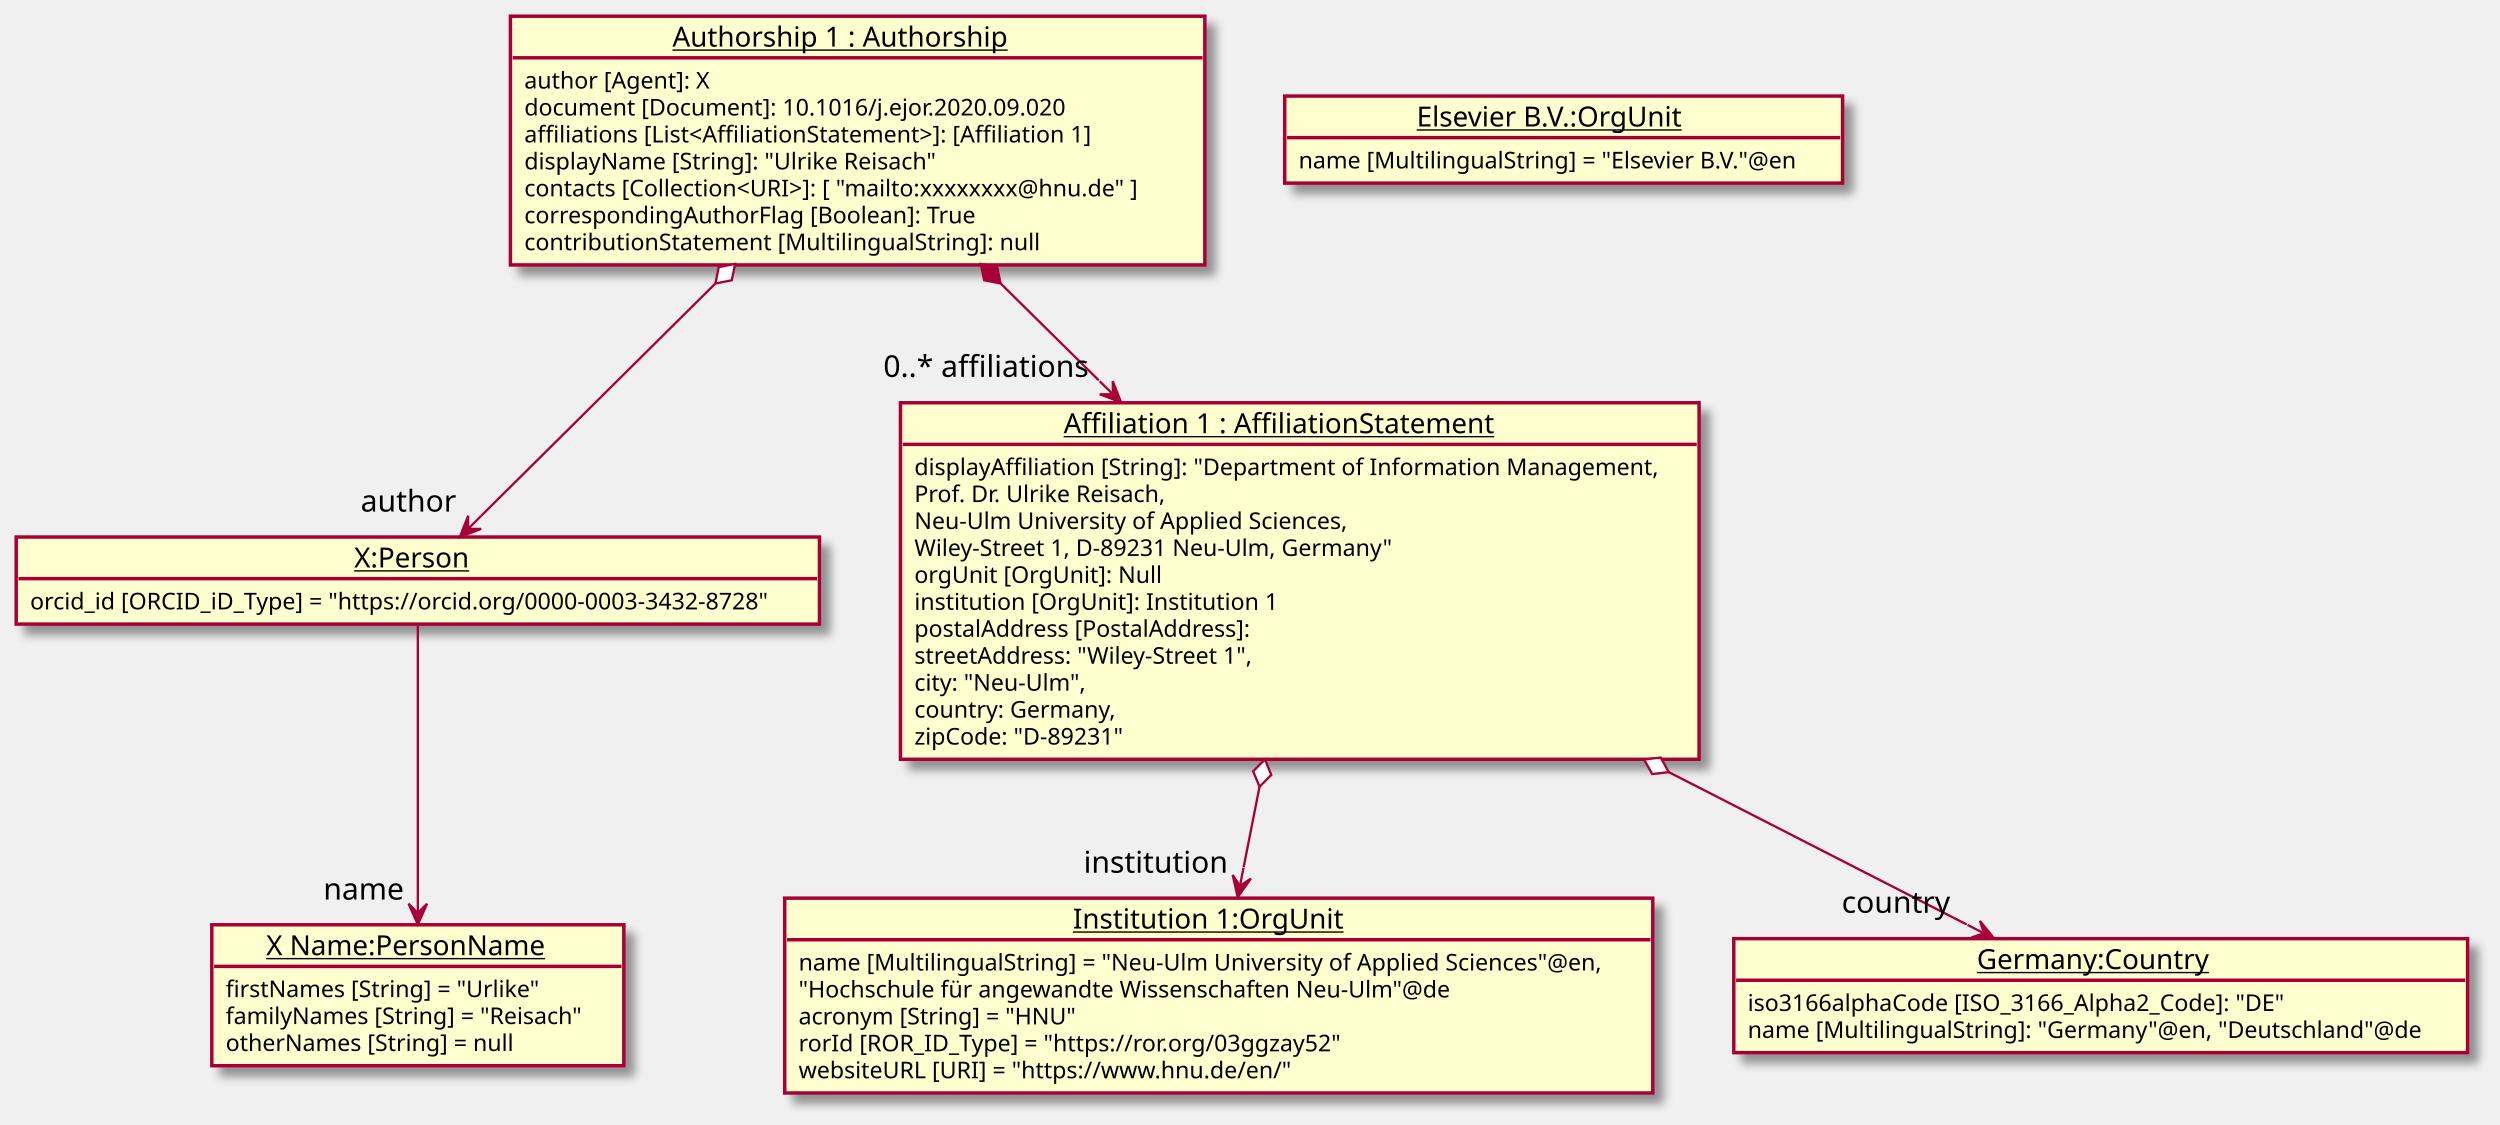
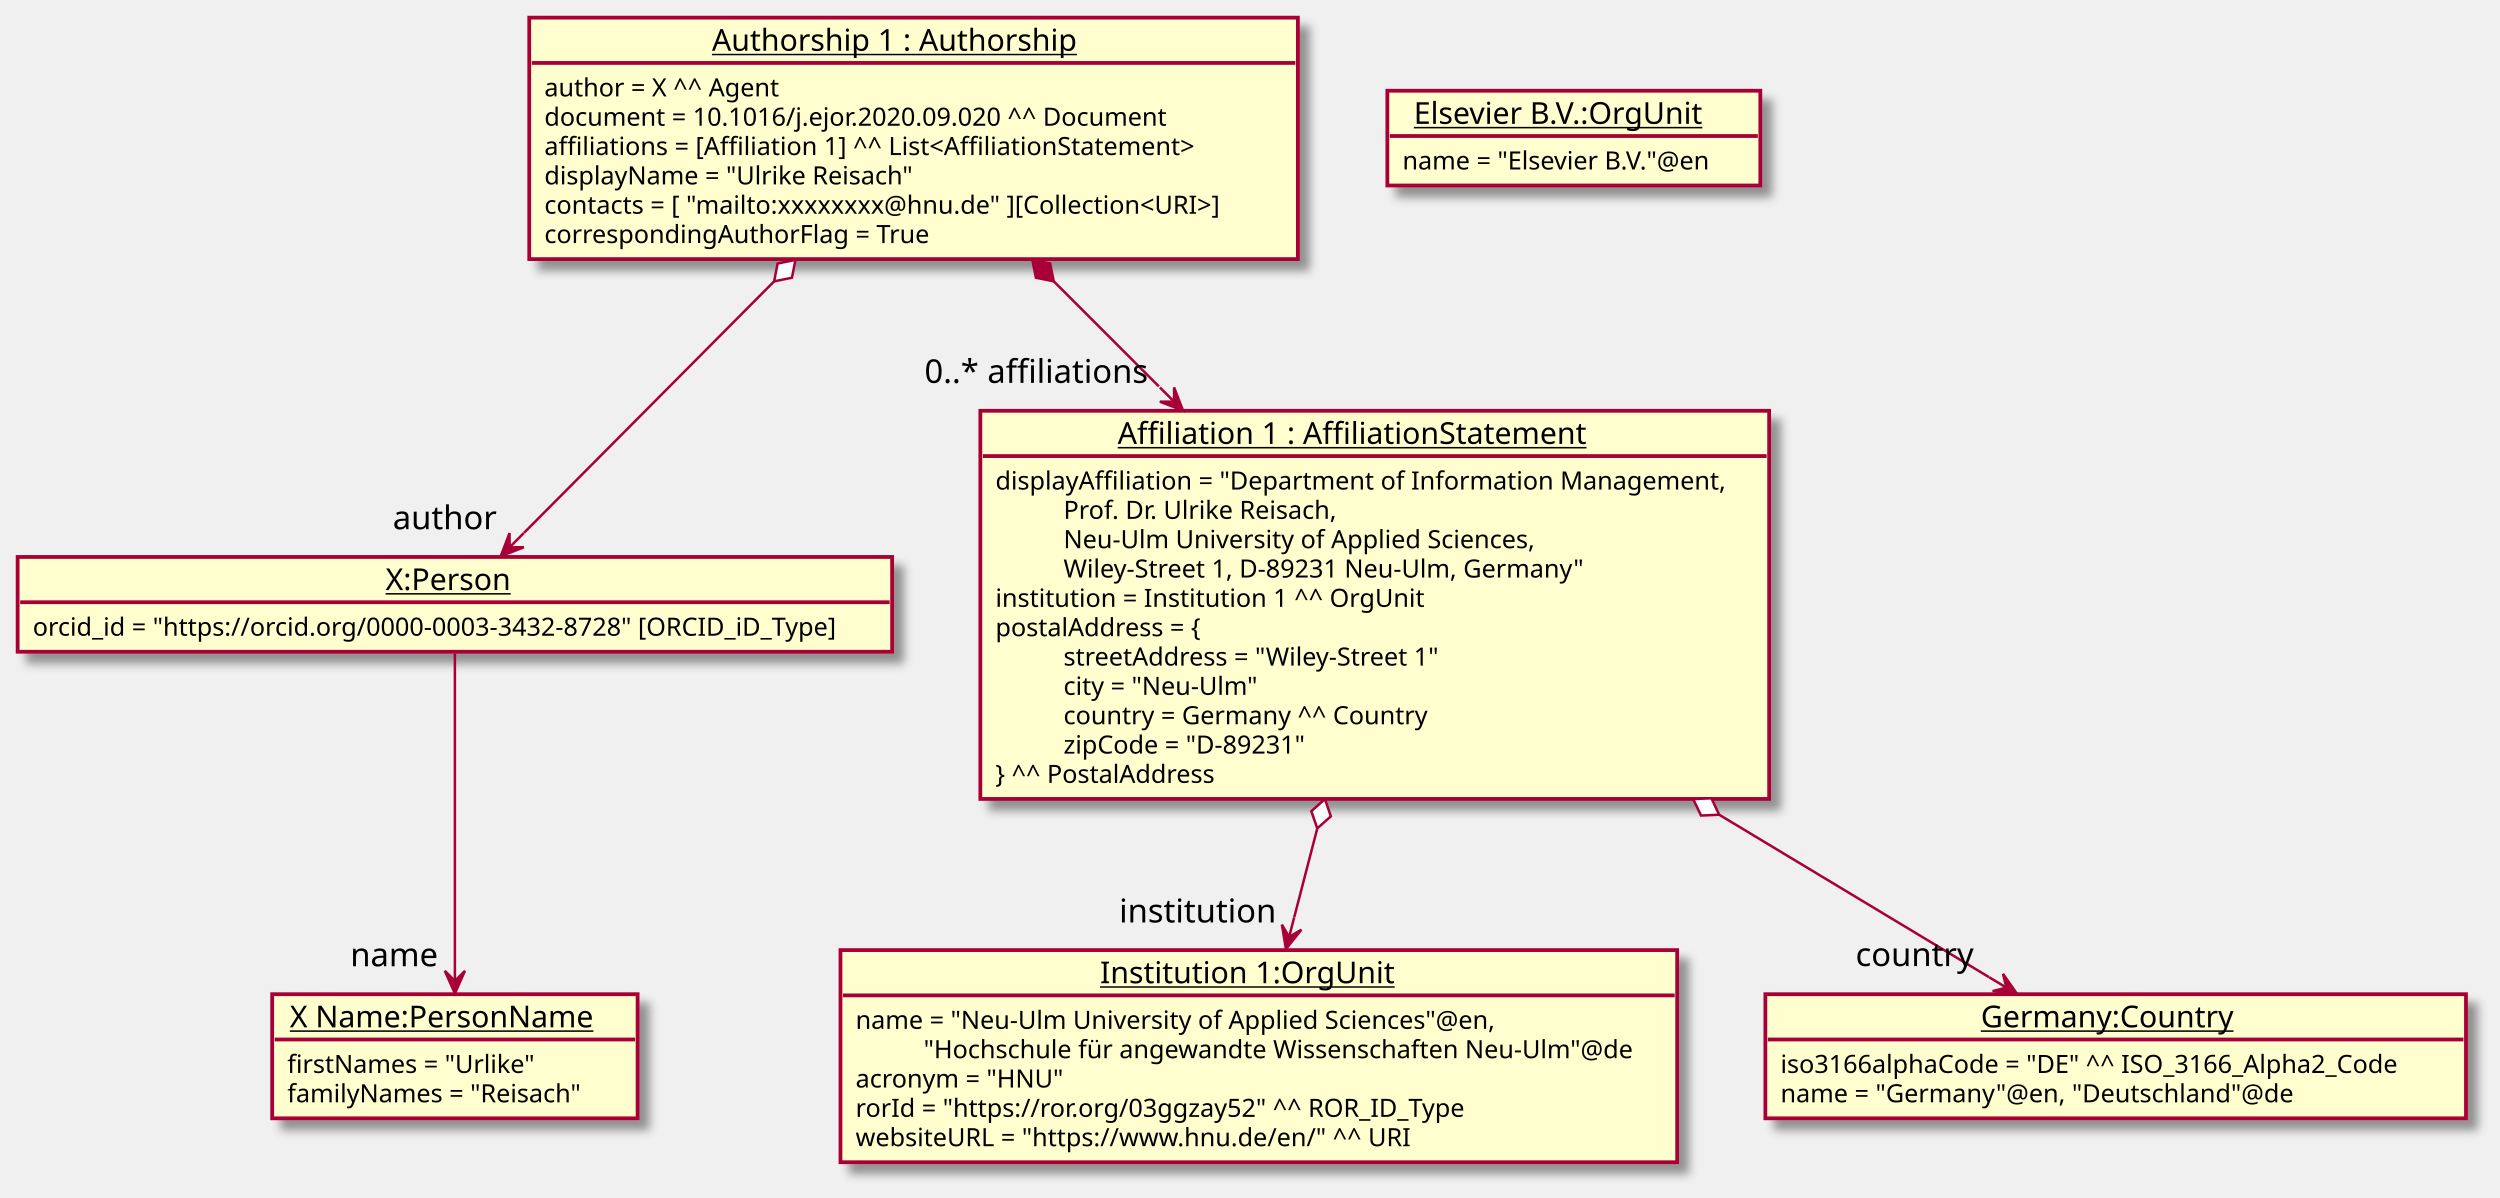
- <svg xmlns="http://www.w3.org/2000/svg" contentScriptType="application/ecmascript" contentStyleType="text/css" height="486px" preserveAspectRatio="none" style="width:1080px;height:486px;background:#FFFFFF;" version="1.1" viewBox="0 0 1080 486" width="1080px" zoomAndPan="magnify">
+ <svg xmlns="http://www.w3.org/2000/svg" contentScriptType="application/ecmascript" contentStyleType="text/css" height="475px" preserveAspectRatio="none" style="width:992px;height:475px;background:#FFFFFF;" version="1.1" viewBox="0 0 992 475" width="992px" zoomAndPan="magnify">
  <defs>
-     <filter height="300%" id="fqlvpd939w684" width="300%" x="-1" y="-1">
+     <filter height="300%" id="f1i04ds0s8bq6w" width="300%" x="-1" y="-1">
      <feGaussianBlur result="blurOut" stdDeviation="2.0" />
      <feColorMatrix in="blurOut" result="blurOut2" type="matrix" values="0 0 0 0 0 0 0 0 0 0 0 0 0 0 0 0 0 0 .4 0" />
      <feOffset dx="4.0" dy="4.0" in="blurOut2" result="blurOut3" />
      <feBlend in="SourceGraphic" in2="blurOut3" mode="normal" />
    </filter>
  </defs>
  <g>
-     <rect fill="#FEFECE" filter="url(#fqlvpd939w684)" height="37.609" style="stroke:#A80036;stroke-width:1.5;" width="347" x="7" y="232" />
-     <text fill="#000000" font-family="sans-serif" font-size="12" lengthAdjust="spacing" text-decoration="underline" textLength="55" x="153" y="245.139">X:Person</text>
-     <line style="stroke:#A80036;stroke-width:1.5;" x1="8" x2="353" y1="249.969" y2="249.969" />
-     <text fill="#000000" font-family="sans-serif" font-size="10" lengthAdjust="spacing" textLength="335" x="13" y="263.251">orcid_id [ORCID_iD_Type] = "https://orcid.org/0000-0003-3432-8728"</text>
-     <rect fill="#FEFECE" filter="url(#fqlvpd939w684)" height="60.891" style="stroke:#A80036;stroke-width:1.5;" width="178" x="91.5" y="399.5" />
-     <text fill="#000000" font-family="sans-serif" font-size="12" lengthAdjust="spacing" text-decoration="underline" textLength="131" x="115" y="412.639">X Name:PersonName</text>
-     <line style="stroke:#A80036;stroke-width:1.5;" x1="92.5" x2="268.5" y1="417.469" y2="417.469" />
-     <text fill="#000000" font-family="sans-serif" font-size="10" lengthAdjust="spacing" textLength="145" x="97.5" y="430.751">firstNames [String] = "Urlike"</text>
-     <text fill="#000000" font-family="sans-serif" font-size="10" lengthAdjust="spacing" textLength="166" x="97.5" y="442.392">familyNames [String] = "Reisach"</text>
-     <text fill="#000000" font-family="sans-serif" font-size="10" lengthAdjust="spacing" textLength="131" x="97.5" y="454.032">otherNames [String] = null</text>
-     <rect fill="#FEFECE" filter="url(#fqlvpd939w684)" height="84.172" style="stroke:#A80036;stroke-width:1.5;" width="375" x="339" y="388" />
-     <text fill="#000000" font-family="sans-serif" font-size="12" lengthAdjust="spacing" text-decoration="underline" textLength="126" x="463.5" y="401.139">Institution 1:OrgUnit</text>
-     <line style="stroke:#A80036;stroke-width:1.5;" x1="340" x2="713" y1="405.969" y2="405.969" />
-     <text fill="#000000" font-family="sans-serif" font-size="10" lengthAdjust="spacing" textLength="363" x="345" y="419.251">name [MultilingualString] = "Neu-Ulm University of Applied Sciences"@en,</text>
-     <text fill="#000000" font-family="sans-serif" font-size="10" lengthAdjust="spacing" textLength="293" x="345" y="430.892">"Hochschule für angewandte Wissenschaften Neu-Ulm"@de</text>
-     <text fill="#000000" font-family="sans-serif" font-size="10" lengthAdjust="spacing" textLength="131" x="345" y="442.532">acronym [String] = "HNU"</text>
-     <text fill="#000000" font-family="sans-serif" font-size="10" lengthAdjust="spacing" textLength="247" x="345" y="454.173">rorId [ROR_ID_Type] = "https://ror.org/03ggzay52"</text>
-     <text fill="#000000" font-family="sans-serif" font-size="10" lengthAdjust="spacing" textLength="223" x="345" y="465.813">websiteURL [URI] = "https://www.hnu.de/en/"</text>
-     <rect fill="#FEFECE" filter="url(#fqlvpd939w684)" height="49.25" style="stroke:#A80036;stroke-width:1.5;" width="317" x="749" y="405.5" />
-     <text fill="#000000" font-family="sans-serif" font-size="12" lengthAdjust="spacing" text-decoration="underline" textLength="107" x="854" y="418.639">Germany:Country</text>
-     <line style="stroke:#A80036;stroke-width:1.5;" x1="750" x2="1065" y1="423.469" y2="423.469" />
-     <text fill="#000000" font-family="sans-serif" font-size="10" lengthAdjust="spacing" textLength="247" x="755" y="436.751">iso3166alphaCode [ISO_3166_Alpha2_Code]: "DE"</text>
-     <text fill="#000000" font-family="sans-serif" font-size="10" lengthAdjust="spacing" textLength="305" x="755" y="448.392">name [MultilingualString]: "Germany"@en, "Deutschland"@de</text>
-     <rect fill="#FEFECE" filter="url(#fqlvpd939w684)" height="37.609" style="stroke:#A80036;stroke-width:1.5;" width="241" x="555" y="41.5" />
-     <text fill="#000000" font-family="sans-serif" font-size="12" lengthAdjust="spacing" text-decoration="underline" textLength="127" x="612" y="54.639">Elsevier B.V.:OrgUnit</text>
-     <line style="stroke:#A80036;stroke-width:1.5;" x1="556" x2="795" y1="59.469" y2="59.469" />
-     <text fill="#000000" font-family="sans-serif" font-size="10" lengthAdjust="spacing" textLength="229" x="561" y="72.751">name [MultilingualString] = "Elsevier B.V."@en</text>
-     <rect fill="#FEFECE" filter="url(#fqlvpd939w684)" height="154.016" style="stroke:#A80036;stroke-width:1.5;" width="345" x="389" y="174" />
-     <text fill="#000000" font-family="sans-serif" font-size="12" lengthAdjust="spacing" text-decoration="underline" textLength="204" x="459.5" y="187.139">Affiliation 1 : AffiliationStatement</text>
-     <line style="stroke:#A80036;stroke-width:1.5;" x1="390" x2="733" y1="191.969" y2="191.969" />
-     <text fill="#000000" font-family="sans-serif" font-size="10" lengthAdjust="spacing" textLength="333" x="395" y="205.251">displayAffiliation [String]: "Department of Information Management,</text>
-     <text fill="#000000" font-family="sans-serif" font-size="10" lengthAdjust="spacing" textLength="115" x="395" y="216.892">Prof. Dr. Ulrike Reisach,</text>
-     <text fill="#000000" font-family="sans-serif" font-size="10" lengthAdjust="spacing" textLength="195" x="395" y="228.532">Neu-Ulm University of Applied Sciences,</text>
-     <text fill="#000000" font-family="sans-serif" font-size="10" lengthAdjust="spacing" textLength="221" x="395" y="240.173">Wiley-Street 1, D-89231 Neu-Ulm, Germany"</text>
-     <text fill="#000000" font-family="sans-serif" font-size="10" lengthAdjust="spacing" textLength="109" x="395" y="251.814">orgUnit [OrgUnit]: Null</text>
-     <text fill="#000000" font-family="sans-serif" font-size="10" lengthAdjust="spacing" textLength="159" x="395" y="263.454">institution [OrgUnit]: Institution 1</text>
-     <text fill="#000000" font-family="sans-serif" font-size="10" lengthAdjust="spacing" textLength="151" x="395" y="275.095">postalAddress [PostalAddress]:</text>
-     <text fill="#000000" font-family="sans-serif" font-size="10" lengthAdjust="spacing" textLength="156" x="395" y="286.735">streetAddress: "Wiley-Street 1",</text>
-     <text fill="#000000" font-family="sans-serif" font-size="10" lengthAdjust="spacing" textLength="80" x="395" y="298.376">city: "Neu-Ulm",</text>
-     <text fill="#000000" font-family="sans-serif" font-size="10" lengthAdjust="spacing" textLength="92" x="395" y="310.017">country: Germany,</text>
-     <text fill="#000000" font-family="sans-serif" font-size="10" lengthAdjust="spacing" textLength="97" x="395" y="321.657">zipCode: "D-89231"</text>
-     <rect fill="#FEFECE" filter="url(#fqlvpd939w684)" height="107.453" style="stroke:#A80036;stroke-width:1.5;" width="300" x="220.5" y="7" />
-     <text fill="#000000" font-family="sans-serif" font-size="12" lengthAdjust="spacing" text-decoration="underline" textLength="160" x="290.5" y="20.139">Authorship 1 : Authorship</text>
-     <line style="stroke:#A80036;stroke-width:1.5;" x1="221.5" x2="519.5" y1="24.969" y2="24.969" />
-     <text fill="#000000" font-family="sans-serif" font-size="10" lengthAdjust="spacing" textLength="84" x="226.5" y="38.251">author [Agent]: X</text>
-     <text fill="#000000" font-family="sans-serif" font-size="10" lengthAdjust="spacing" textLength="245" x="226.5" y="49.892">document [Document]: 10.1016/j.ejor.2020.09.020</text>
-     <text fill="#000000" font-family="sans-serif" font-size="10" lengthAdjust="spacing" textLength="259" x="226.5" y="61.532">affiliations [List&lt;AffiliationStatement&gt;]: [Affiliation 1]</text>
-     <text fill="#000000" font-family="sans-serif" font-size="10" lengthAdjust="spacing" textLength="186" x="226.5" y="73.173">displayName [String]: "Ulrike Reisach"</text>
-     <text fill="#000000" font-family="sans-serif" font-size="10" lengthAdjust="spacing" textLength="288" x="226.5" y="84.814">contacts [Collection&lt;URI&gt;]: [ "mailto:xxxxxxxx@hnu.de" ]</text>
-     <text fill="#000000" font-family="sans-serif" font-size="10" lengthAdjust="spacing" textLength="198" x="226.5" y="96.454">correspondingAuthorFlag [Boolean]: True</text>
-     <text fill="#000000" font-family="sans-serif" font-size="10" lengthAdjust="spacing" textLength="225" x="226.5" y="108.095">contributionStatement [MultilingualString]: null</text>
-     <path codeLine="11" d="M180.5,270.28 C180.5,299.4 180.5,356.86 180.5,394.07 " fill="none" id="X-to-XName" style="stroke:#A80036;stroke-width:1.0;" />
-     <polygon fill="#A80036" points="180.5,399.4,184.5,390.4,180.5,394.4,176.5,390.4,180.5,399.4" style="stroke:#A80036;stroke-width:1.0;" />
-     <text fill="#000000" font-family="sans-serif" font-size="13" lengthAdjust="spacing" textLength="37" x="139.684" y="388.634">name</text>
-     <path codeLine="53" d="M309.052,122.462 C309.052,122.462 234.01,196.91 207.93,222.79 " fill="none" id="Aut1-X" style="stroke:#A80036;stroke-width:1.0;" />
-     <polygon fill="#A80036" points="198.67,231.98,207.876,228.48,202.219,228.458,202.241,222.801,198.67,231.98" style="stroke:#A80036;stroke-width:1.0;" />
-     <line style="stroke:#A80036;stroke-width:1.0;" x1="202.219" x2="207.895" y1="228.458" y2="222.82" />
-     <polygon fill="#FFFFFF" points="317.57,114.01,310.493,115.397,309.052,122.462,316.128,121.076,317.57,114.01" style="stroke:#A80036;stroke-width:1.0;" />
-     <text fill="#000000" font-family="sans-serif" font-size="13" lengthAdjust="spacing" textLength="42" x="155.803" y="221.005">author</text>
-     <path codeLine="54" d="M544.117,339.861 C544.117,339.861 539.36,363.95 537.26,374.59 " fill="none" id="Aff1-Ins1" style="stroke:#A80036;stroke-width:1.0;" />
-     <polygon fill="#A80036" points="534.69,387.6,540.364,379.549,535.662,382.695,532.516,377.994,534.69,387.6" style="stroke:#A80036;stroke-width:1.0;" />
-     <line style="stroke:#A80036;stroke-width:1.0;" x1="535.662" x2="537.205" y1="382.695" y2="374.845" />
-     <polygon fill="#FFFFFF" points="546.45,328.09,541.36,333.198,544.117,339.861,549.207,334.753,546.45,328.09" style="stroke:#A80036;stroke-width:1.0;" />
-     <text fill="#000000" font-family="sans-serif" font-size="13" lengthAdjust="spacing" textLength="63" x="468.121" y="377.023">institution</text>
-     <path codeLine="55" d="M720.92,333.562 C720.92,333.562 814.46,381.4 849.61,399.38 " fill="none" id="Aff1-Ger" style="stroke:#A80036;stroke-width:1.0;" />
-     <polygon fill="#A80036" points="861.53,405.48,855.337,397.822,857.078,403.204,851.696,404.946,861.53,405.48" style="stroke:#A80036;stroke-width:1.0;" />
-     <line style="stroke:#A80036;stroke-width:1.0;" x1="857.078" x2="849.96" y1="403.204" y2="399.56" />
-     <polygon fill="#FFFFFF" points="710.24,328.09,713.756,334.386,720.92,333.562,717.404,327.266,710.24,328.09" style="stroke:#A80036;stroke-width:1.0;" />
-     <text fill="#000000" font-family="sans-serif" font-size="13" lengthAdjust="spacing" textLength="48" x="795.6" y="394.327">country</text>
-     <path codeLine="56" d="M432.244,122.436 C432.244,122.436 460.67,150.49 474.67,164.31 " fill="none" id="Aut1-Aff1" style="stroke:#A80036;stroke-width:1.0;" />
-     <polygon fill="#A80036" points="484.31,173.82,480.717,164.65,480.752,170.306,475.096,170.342,484.31,173.82" style="stroke:#A80036;stroke-width:1.0;" />
-     <line style="stroke:#A80036;stroke-width:1.0;" x1="480.752" x2="475.055" y1="170.306" y2="164.685" />
-     <polygon fill="#A80036" points="423.7,114.01,425.164,121.071,432.244,122.436,430.781,115.375,423.7,114.01" style="stroke:#A80036;stroke-width:1.0;" />
-     <text fill="#000000" font-family="sans-serif" font-size="13" lengthAdjust="spacing" textLength="91" x="381.616" y="162.821">0..* affiliations</text>
+     <rect fill="#FEFECE" filter="url(#f1i04ds0s8bq6w)" height="37.609" style="stroke:#A80036;stroke-width:1.5;" width="347" x="7" y="221" />
+     <text fill="#000000" font-family="sans-serif" font-size="12" lengthAdjust="spacing" text-decoration="underline" textLength="55" x="153" y="234.139">X:Person</text>
+     <line style="stroke:#A80036;stroke-width:1.5;" x1="8" x2="353" y1="238.969" y2="238.969" />
+     <text fill="#000000" font-family="sans-serif" font-size="10" lengthAdjust="spacing" textLength="335" x="13" y="252.251">orcid_id = "https://orcid.org/0000-0003-3432-8728" [ORCID_iD_Type]</text>
+     <rect fill="#FEFECE" filter="url(#f1i04ds0s8bq6w)" height="49.25" style="stroke:#A80036;stroke-width:1.5;" width="145" x="108" y="394.5" />
+     <text fill="#000000" font-family="sans-serif" font-size="12" lengthAdjust="spacing" text-decoration="underline" textLength="131" x="115" y="407.639">X Name:PersonName</text>
+     <line style="stroke:#A80036;stroke-width:1.5;" x1="109" x2="252" y1="412.469" y2="412.469" />
+     <text fill="#000000" font-family="sans-serif" font-size="10" lengthAdjust="spacing" textLength="105" x="114" y="425.751">firstNames = "Urlike"</text>
+     <text fill="#000000" font-family="sans-serif" font-size="10" lengthAdjust="spacing" textLength="126" x="114" y="437.392">familyNames = "Reisach"</text>
+     <rect fill="#FEFECE" filter="url(#f1i04ds0s8bq6w)" height="84.172" style="stroke:#A80036;stroke-width:1.5;" width="332" x="333.5" y="377" />
+     <text fill="#000000" font-family="sans-serif" font-size="12" lengthAdjust="spacing" text-decoration="underline" textLength="126" x="436.5" y="390.139">Institution 1:OrgUnit</text>
+     <line style="stroke:#A80036;stroke-width:1.5;" x1="334.5" x2="664.5" y1="394.969" y2="394.969" />
+     <text fill="#000000" font-family="sans-serif" font-size="10" lengthAdjust="spacing" textLength="270" x="339.5" y="408.251">name = "Neu-Ulm University of Applied Sciences"@en,</text>
+     <text fill="#000000" font-family="sans-serif" font-size="10" lengthAdjust="spacing" textLength="293" x="366.5" y="419.892">"Hochschule für angewandte Wissenschaften Neu-Ulm"@de</text>
+     <text fill="#000000" font-family="sans-serif" font-size="10" lengthAdjust="spacing" textLength="91" x="339.5" y="431.532">acronym = "HNU"</text>
+     <text fill="#000000" font-family="sans-serif" font-size="10" lengthAdjust="spacing" textLength="258" x="339.5" y="443.173">rorId = "https://ror.org/03ggzay52" ^^ ROR_ID_Type</text>
+     <text fill="#000000" font-family="sans-serif" font-size="10" lengthAdjust="spacing" textLength="234" x="339.5" y="454.813">websiteURL = "https://www.hnu.de/en/" ^^ URI</text>
+     <rect fill="#FEFECE" filter="url(#f1i04ds0s8bq6w)" height="49.25" style="stroke:#A80036;stroke-width:1.5;" width="278" x="700.5" y="394.5" />
+     <text fill="#000000" font-family="sans-serif" font-size="12" lengthAdjust="spacing" text-decoration="underline" textLength="107" x="786" y="407.639">Germany:Country</text>
+     <line style="stroke:#A80036;stroke-width:1.5;" x1="701.5" x2="977.5" y1="412.469" y2="412.469" />
+     <text fill="#000000" font-family="sans-serif" font-size="10" lengthAdjust="spacing" textLength="266" x="706.5" y="425.751">iso3166alphaCode = "DE" ^^ ISO_3166_Alpha2_Code</text>
+     <text fill="#000000" font-family="sans-serif" font-size="10" lengthAdjust="spacing" textLength="220" x="706.5" y="437.392">name = "Germany"@en, "Deutschland"@de</text>
+     <rect fill="#FEFECE" filter="url(#f1i04ds0s8bq6w)" height="37.609" style="stroke:#A80036;stroke-width:1.5;" width="148" x="550.5" y="36" />
+     <text fill="#000000" font-family="sans-serif" font-size="12" lengthAdjust="spacing" text-decoration="underline" textLength="127" x="561" y="49.139">Elsevier B.V.:OrgUnit</text>
+     <line style="stroke:#A80036;stroke-width:1.5;" x1="551.5" x2="697.5" y1="53.969" y2="53.969" />
+     <text fill="#000000" font-family="sans-serif" font-size="10" lengthAdjust="spacing" textLength="136" x="556.5" y="67.251">name = "Elsevier B.V."@en</text>
+     <rect fill="#FEFECE" filter="url(#f1i04ds0s8bq6w)" height="154.016" style="stroke:#A80036;stroke-width:1.5;" width="313" x="389" y="163" />
+     <text fill="#000000" font-family="sans-serif" font-size="12" lengthAdjust="spacing" text-decoration="underline" textLength="204" x="443.5" y="176.139">Affiliation 1 : AffiliationStatement</text>
+     <line style="stroke:#A80036;stroke-width:1.5;" x1="390" x2="701" y1="180.969" y2="180.969" />
+     <text fill="#000000" font-family="sans-serif" font-size="10" lengthAdjust="spacing" textLength="301" x="395" y="194.251">displayAffiliation = "Department of Information Management,</text>
+     <text fill="#000000" font-family="sans-serif" font-size="10" lengthAdjust="spacing" textLength="115" x="422" y="205.892">Prof. Dr. Ulrike Reisach,</text>
+     <text fill="#000000" font-family="sans-serif" font-size="10" lengthAdjust="spacing" textLength="195" x="422" y="217.532">Neu-Ulm University of Applied Sciences,</text>
+     <text fill="#000000" font-family="sans-serif" font-size="10" lengthAdjust="spacing" textLength="221" x="422" y="229.173">Wiley-Street 1, D-89231 Neu-Ulm, Germany"</text>
+     <text fill="#000000" font-family="sans-serif" font-size="10" lengthAdjust="spacing" textLength="178" x="395" y="240.814">institution = Institution 1 ^^ OrgUnit</text>
+     <text fill="#000000" font-family="sans-serif" font-size="10" lengthAdjust="spacing" textLength="88" x="395" y="252.454">postalAddress = {</text>
+     <text fill="#000000" font-family="sans-serif" font-size="10" lengthAdjust="spacing" textLength="161" x="422" y="264.095">streetAddress = "Wiley-Street 1"</text>
+     <text fill="#000000" font-family="sans-serif" font-size="10" lengthAdjust="spacing" textLength="85" x="422" y="275.735">city = "Neu-Ulm"</text>
+     <text fill="#000000" font-family="sans-serif" font-size="10" lengthAdjust="spacing" textLength="159" x="422" y="287.376">country = Germany ^^ Country</text>
+     <text fill="#000000" font-family="sans-serif" font-size="10" lengthAdjust="spacing" textLength="105" x="422" y="299.017">zipCode = "D-89231"</text>
+     <text fill="#000000" font-family="sans-serif" font-size="10" lengthAdjust="spacing" textLength="97" x="395" y="310.657">} ^^ PostalAddress</text>
+     <rect fill="#FEFECE" filter="url(#f1i04ds0s8bq6w)" height="95.812" style="stroke:#A80036;stroke-width:1.5;" width="305" x="210" y="7" />
+     <text fill="#000000" font-family="sans-serif" font-size="12" lengthAdjust="spacing" text-decoration="underline" textLength="160" x="282.5" y="20.139">Authorship 1 : Authorship</text>
+     <line style="stroke:#A80036;stroke-width:1.5;" x1="211" x2="514" y1="24.969" y2="24.969" />
+     <text fill="#000000" font-family="sans-serif" font-size="10" lengthAdjust="spacing" textLength="103" x="216" y="38.251">author = X ^^ Agent</text>
+     <text fill="#000000" font-family="sans-serif" font-size="10" lengthAdjust="spacing" textLength="264" x="216" y="49.892">document = 10.1016/j.ejor.2020.09.020 ^^ Document</text>
+     <text fill="#000000" font-family="sans-serif" font-size="10" lengthAdjust="spacing" textLength="278" x="216" y="61.532">affiliations = [Affiliation 1] ^^ List&lt;AffiliationStatement&gt;</text>
+     <text fill="#000000" font-family="sans-serif" font-size="10" lengthAdjust="spacing" textLength="154" x="216" y="73.173">displayName = "Ulrike Reisach"</text>
+     <text fill="#000000" font-family="sans-serif" font-size="10" lengthAdjust="spacing" textLength="293" x="216" y="84.814">contacts = [ "mailto:xxxxxxxx@hnu.de" ][Collection&lt;URI&gt;]</text>
+     <text fill="#000000" font-family="sans-serif" font-size="10" lengthAdjust="spacing" textLength="156" x="216" y="96.454">correspondingAuthorFlag = True</text>
+     <path codeLine="10" d="M180.5,259.28 C180.5,290 180.5,352.25 180.5,389 " fill="none" id="X-to-XName" style="stroke:#A80036;stroke-width:1.0;" />
+     <polygon fill="#A80036" points="180.5,394.23,184.5,385.23,180.5,389.23,176.5,385.23,180.5,394.23" style="stroke:#A80036;stroke-width:1.0;" />
+     <text fill="#000000" font-family="sans-serif" font-size="13" lengthAdjust="spacing" textLength="37" x="138.991" y="383.417">name</text>
+     <path codeLine="51" d="M307.171,111.642 C307.171,111.642 233.92,185.29 207.92,211.43 " fill="none" id="Aut1-X" style="stroke:#A80036;stroke-width:1.0;" />
+     <polygon fill="#A80036" points="198.68,220.72,207.861,217.156,202.204,217.173,202.187,211.517,198.68,220.72" style="stroke:#A80036;stroke-width:1.0;" />
+     <line style="stroke:#A80036;stroke-width:1.0;" x1="202.204" x2="207.85" y1="217.173" y2="211.5" />
+     <polygon fill="#FFFFFF" points="315.63,103.13,308.563,104.566,307.171,111.642,314.238,110.205,315.63,103.13" style="stroke:#A80036;stroke-width:1.0;" />
+     <text fill="#000000" font-family="sans-serif" font-size="13" lengthAdjust="spacing" textLength="42" x="155.852" y="209.997">author</text>
+     <path codeLine="52" d="M522.701,328.704 C522.701,328.704 516.34,353.2 513.55,363.95 " fill="none" id="Aff1-Ins1" style="stroke:#A80036;stroke-width:1.0;" />
+     <polygon fill="#A80036" points="510.26,376.6,516.398,368.897,511.519,371.761,508.656,366.883,510.26,376.6" style="stroke:#A80036;stroke-width:1.0;" />
+     <line style="stroke:#A80036;stroke-width:1.0;" x1="511.519" x2="513.53" y1="371.761" y2="364.015" />
+     <polygon fill="#FFFFFF" points="525.72,317.09,520.339,321.891,522.701,328.704,528.082,323.903,525.72,317.09" style="stroke:#A80036;stroke-width:1.0;" />
+     <text fill="#000000" font-family="sans-serif" font-size="13" lengthAdjust="spacing" textLength="63" x="444.084" y="366.023">institution</text>
+     <path codeLine="53" d="M682.171,323.279 C682.171,323.279 759.77,370 789.23,387.73 " fill="none" id="Aff1-Ger" style="stroke:#A80036;stroke-width:1.0;" />
+     <polygon fill="#A80036" points="800.44,394.48,794.788,386.414,796.155,391.904,790.666,393.27,800.44,394.48" style="stroke:#A80036;stroke-width:1.0;" />
+     <line style="stroke:#A80036;stroke-width:1.0;" x1="796.155" x2="789.305" y1="391.904" y2="387.78" />
+     <polygon fill="#FFFFFF" points="671.89,317.09,674.967,323.612,682.171,323.279,679.093,316.758,671.89,317.09" style="stroke:#A80036;stroke-width:1.0;" />
+     <text fill="#000000" font-family="sans-serif" font-size="13" lengthAdjust="spacing" textLength="48" x="736.281" y="383.327">country</text>
+     <path codeLine="54" d="M418.115,111.615 C418.115,111.615 445.91,139.41 459.83,153.33 " fill="none" id="Aut1-Aff1" style="stroke:#A80036;stroke-width:1.0;" />
+     <polygon fill="#A80036" points="469.42,162.92,465.885,153.728,465.885,159.385,460.228,159.385,469.42,162.92" style="stroke:#A80036;stroke-width:1.0;" />
+     <line style="stroke:#A80036;stroke-width:1.0;" x1="465.885" x2="460.23" y1="159.385" y2="153.73" />
+     <polygon fill="#A80036" points="409.63,103.13,411.044,110.201,418.115,111.615,416.701,104.544,409.63,103.13" style="stroke:#A80036;stroke-width:1.0;" />
+     <text fill="#000000" font-family="sans-serif" font-size="13" lengthAdjust="spacing" textLength="91" x="366.832" y="151.931">0..* affiliations</text>
  </g>
</svg>
